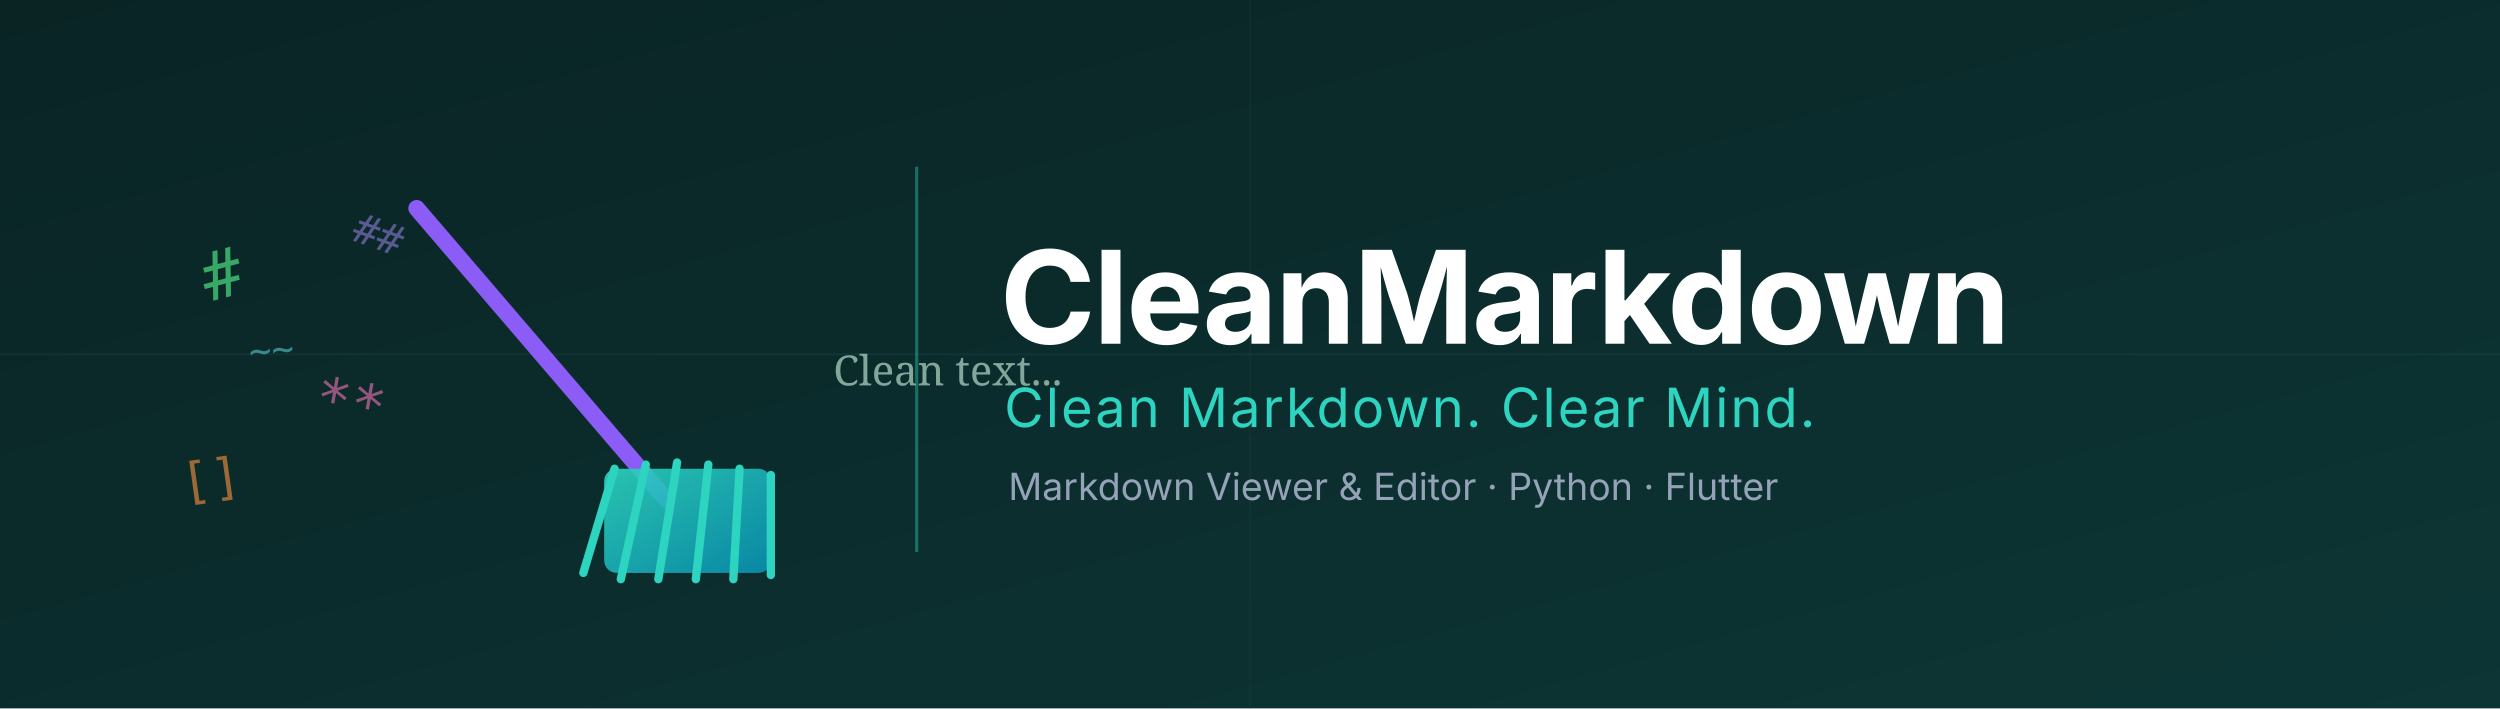
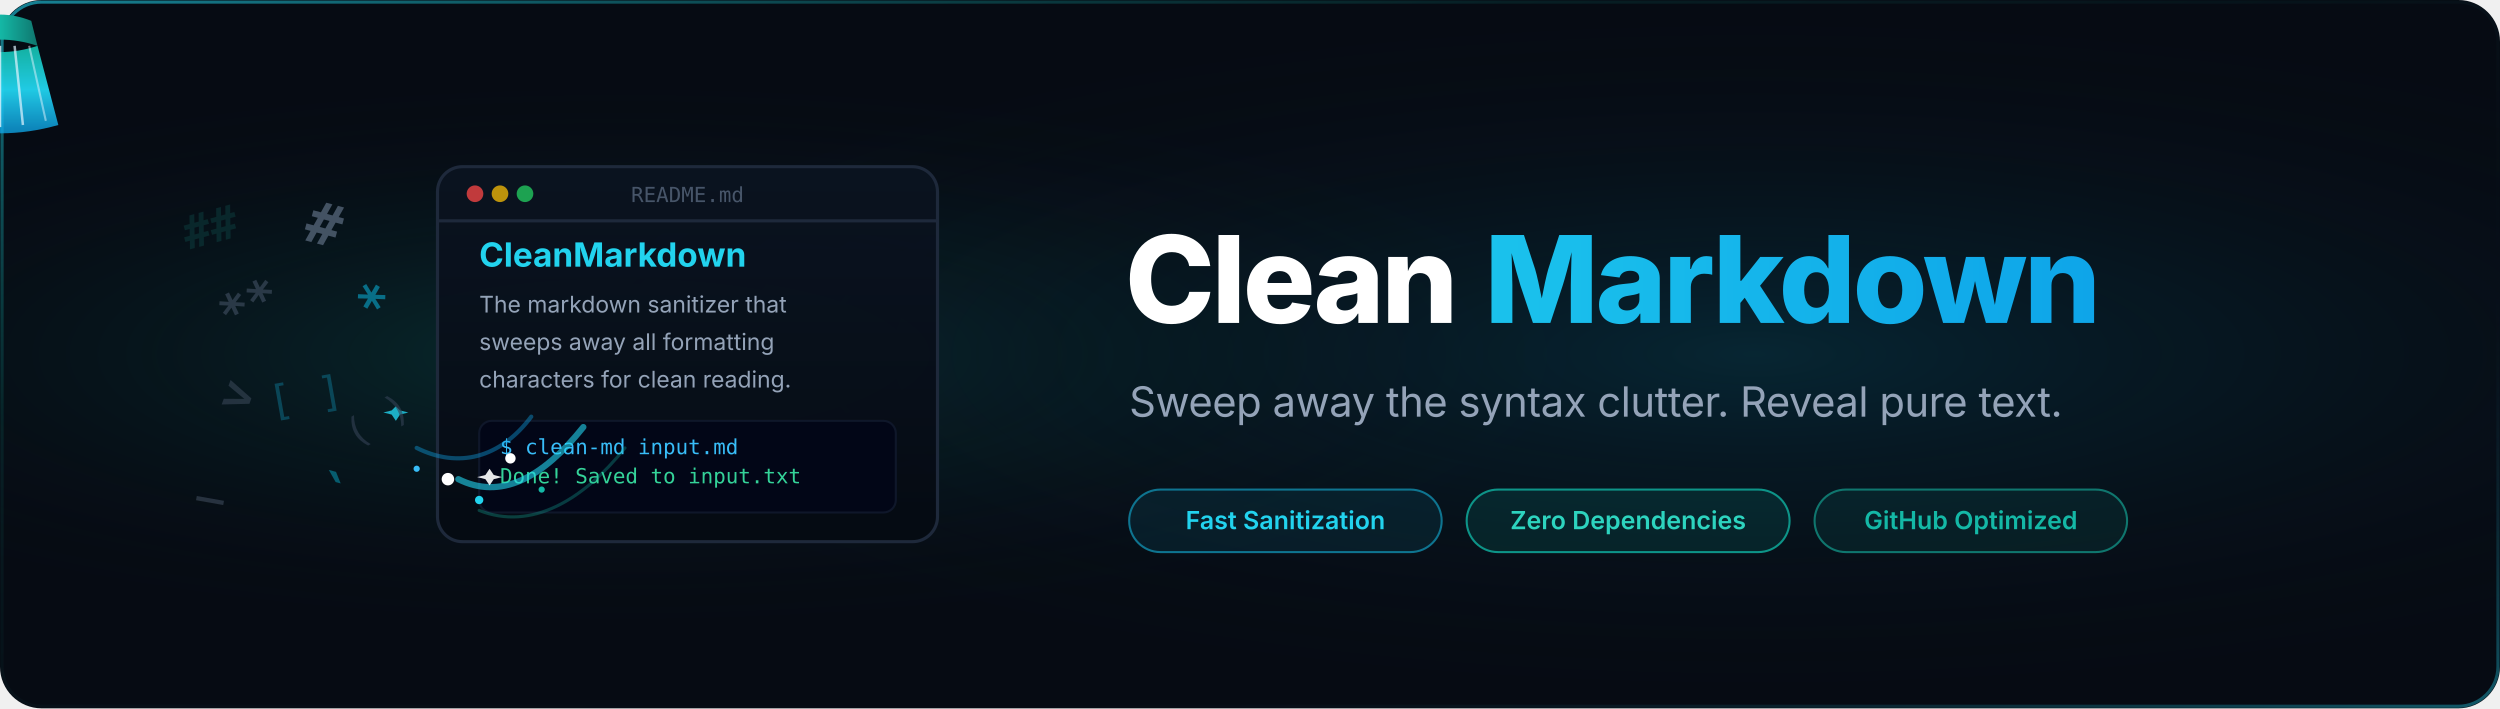
- <svg xmlns="http://www.w3.org/2000/svg" viewBox="0 0 1200 340" width="100%" role="img" aria-label="CleanMarkdown Banner">
+ <svg xmlns="http://www.w3.org/2000/svg" viewBox="0 0 1200 340" width="100%" height="100%">
  <defs>
-     <linearGradient id="bg" x1="0%" y1="0%" x2="100%" y2="100%">
-       <stop offset="0%" style="stop-color:#0a2424" />
-       <stop offset="100%" style="stop-color:#0d3535" />
+     <radialGradient id="glow-left" cx="25%" cy="50%" r="40%">
+       <stop offset="0%" stop-color="#0d9488" stop-opacity="0.25" />
+       <stop offset="100%" stop-color="#080e1a" stop-opacity="0" />
+     </radialGradient>
+     <radialGradient id="glow-right" cx="70%" cy="50%" r="50%">
+       <stop offset="0%" stop-color="#0891b2" stop-opacity="0.2" />
+       <stop offset="100%" stop-color="#080e1a" stop-opacity="0" />
+     </radialGradient>
+     <linearGradient id="border-grad" x1="0%" y1="0%" x2="100%" y2="100%">
+       <stop offset="0%" stop-color="#22d3ee" stop-opacity="0.6" />
+       <stop offset="30%" stop-color="#0d9488" stop-opacity="0.15" />
+       <stop offset="70%" stop-color="#111827" stop-opacity="0" />
+       <stop offset="100%" stop-color="#22d3ee" stop-opacity="0.4" />
    </linearGradient>
-     <linearGradient id="broom" x1="0%" y1="0%" x2="100%" y2="100%">
-       <stop offset="0%" style="stop-color:#2dd4bf" />
-       <stop offset="100%" style="stop-color:#0891b2" />
+     <linearGradient id="brand-grad" x1="0%" y1="0%" x2="100%" y2="0%">
+       <stop offset="0%" stop-color="#22d3ee" />
+       <stop offset="100%" stop-color="#0ea5e9" />
    </linearGradient>
+     <linearGradient id="editor-bg" x1="0%" y1="0%" x2="0%" y2="100%">
+       <stop offset="0%" stop-color="#0b1320" stop-opacity="0.95" />
+       <stop offset="100%" stop-color="#050a12" stop-opacity="0.95" />
+     </linearGradient>
+     <linearGradient id="broom-handle" x1="0%" y1="0%" x2="0%" y2="100%">
+       <stop offset="0%" stop-color="#22d3ee" />
+       <stop offset="100%" stop-color="#0f766e" />
+     </linearGradient>
+     <linearGradient id="broom-holder" x1="0%" y1="0%" x2="100%" y2="0%">
+       <stop offset="0%" stop-color="#0f766e" />
+       <stop offset="50%" stop-color="#14b8a6" />
+       <stop offset="100%" stop-color="#0f766e" />
+     </linearGradient>
+     <linearGradient id="broom-bristles" x1="0%" y1="0%" x2="0%" y2="100%">
+       <stop offset="0%" stop-color="#14b8a6" />
+       <stop offset="50%" stop-color="#22d3ee" />
+       <stop offset="100%" stop-color="#0ea5e9" stop-opacity="0.8" />
+     </linearGradient>
+     <style>
+       @keyframes sweep {
+         0% { transform: translate(205px, 170px) rotate(-22deg); }
+         50% { transform: translate(201px, 172px) rotate(-25deg); }
+         100% { transform: translate(205px, 170px) rotate(-22deg); }
+       }
+       @keyframes float-slow {
+         0%, 100% { transform: translateY(0px); }
+         50% { transform: translateY(-6px); }
+       }
+       @keyframes float-medium {
+         0%, 100% { transform: translateY(0px); }
+         50% { transform: translateY(-10px); }
+       }
+       @keyframes drift-left {
+         0%, 100% { transform: translate(0px, 0px); }
+         50% { transform: translate(-8px, -3px); }
+       }
+       @keyframes pulse-glow {
+         0%, 100% { opacity: 0.5; filter: drop-shadow(0 0 2px rgba(34, 211, 238, 0.4)); }
+         50% { opacity: 1; filter: drop-shadow(0 0 6px rgba(34, 211, 238, 0.8)); }
+       }
+       .broom-group {
+         animation: sweep 5s ease-in-out infinite;
+         transform-origin: 0 0;
+       }
+       .char-float-1 {
+         animation: float-slow 6s ease-in-out infinite;
+       }
+       .char-float-2 {
+         animation: float-medium 5s ease-in-out infinite;
+       }
+       .char-drift {
+         animation: drift-left 7s ease-in-out infinite;
+       }
+       .glow-dot {
+         animation: pulse-glow 3s ease-in-out infinite;
+       }
+     </style>
  </defs>
-   <rect x="0" y="0" width="1200" height="340" fill="url(#bg)" />
-   <line x1="0" y1="170" x2="1200" y2="170" stroke="#1a4040" stroke-width="1" opacity="0.4" />
-   <line x1="600" y1="0" x2="600" y2="340" stroke="#1a4040" stroke-width="1" opacity="0.2" />
-   <line x1="200" y1="100" x2="320" y2="240" stroke="#8b5cf6" stroke-width="8" stroke-linecap="round" />
-   <rect x="290" y="225" width="80" height="50" rx="6" fill="url(#broom)" opacity="0.9" />
-   <line x1="295" y1="225" x2="280" y2="275" stroke="#2dd4bf" stroke-width="4" stroke-linecap="round" />
-   <line x1="310" y1="223" x2="298" y2="278" stroke="#2dd4bf" stroke-width="4" stroke-linecap="round" />
-   <line x1="325" y1="222" x2="316" y2="278" stroke="#2dd4bf" stroke-width="4" stroke-linecap="round" />
-   <line x1="340" y1="223" x2="334" y2="278" stroke="#2dd4bf" stroke-width="4" stroke-linecap="round" />
-   <line x1="355" y1="225" x2="352" y2="278" stroke="#2dd4bf" stroke-width="4" stroke-linecap="round" />
-   <line x1="370" y1="228" x2="370" y2="276" stroke="#2dd4bf" stroke-width="4" stroke-linecap="round" />
-   <text x="100" y="145" font-family="monospace" font-size="32" fill="#4ade80" opacity="0.7" transform="rotate(-15 100 145)">#</text>
-   <text x="150" y="200" font-family="monospace" font-size="28" fill="#f472b6" opacity="0.6" transform="rotate(10 150 200)">**</text>
-   <text x="88" y="240" font-family="monospace" font-size="24" fill="#fb923c" opacity="0.6" transform="rotate(-8 88 240)">[]</text>
-   <text x="168" y="115" font-family="monospace" font-size="20" fill="#a78bfa" opacity="0.5" transform="rotate(20 168 115)">##</text>
-   <text x="120" y="175" font-family="monospace" font-size="18" fill="#67e8f9" opacity="0.5" transform="rotate(-5 120 175)">~~</text>
-   <text x="400" y="185" font-family="Georgia, serif" font-size="20" fill="#d1fae5" opacity="0.6">Clean text...</text>
-   <line x1="440" y1="80" x2="440" y2="265" stroke="#2dd4bf" stroke-width="1.5" opacity="0.4" />
-   <text x="480" y="165" font-family="-apple-system, BlinkMacSystemFont, 'Segoe UI', sans-serif" font-size="62" font-weight="700" fill="#ffffff" letter-spacing="-1">CleanMarkdown</text>
-   <text x="482" y="205" font-family="-apple-system, BlinkMacSystemFont, 'Segoe UI', sans-serif" font-size="26" fill="#2dd4bf" letter-spacing="1">Clean Markdown. Clear Mind.</text>
-   <text x="484" y="240" font-family="-apple-system, BlinkMacSystemFont, 'Segoe UI', sans-serif" font-size="18" fill="#94a3b8">Markdown Viewer &amp; Editor · Python · Flutter</text>
+   <rect width="1200" height="340" rx="20" fill="#060b13" />
+   <rect width="1200" height="340" rx="20" fill="url(#glow-left)" />
+   <rect width="1200" height="340" rx="20" fill="url(#glow-right)" />
+   <rect x="1" y="1" width="1198" height="338" rx="19" fill="none" stroke="url(#border-grad)" stroke-width="1.5" />
+   <rect x="210" y="80" width="240" height="180" rx="12" fill="url(#editor-bg)" stroke="#1e293b" stroke-width="1.5" />
+   <line x1="210" y1="106" x2="450" y2="106" stroke="#1e293b" stroke-width="1.5" />
+   <circle cx="228" cy="93" r="4" fill="#ef4444" opacity="0.8" />
+   <circle cx="240" cy="93" r="4" fill="#eab308" opacity="0.8" />
+   <circle cx="252" cy="93" r="4" fill="#22c55e" opacity="0.8" />
+   <text x="330" y="97" font-family="monospace" font-size="10" fill="#475569" text-anchor="middle">README.md</text>
+   <text x="230" y="128" font-family="'Outfit', -apple-system, sans-serif" font-size="16" font-weight="700" fill="#22d3ee">CleanMarkdown</text>
+   <text x="230" y="150" font-family="'Inter', -apple-system, sans-serif" font-size="11" fill="#94a3b8">The markdown sanitizer that</text>
+   <text x="230" y="168" font-family="'Inter', -apple-system, sans-serif" font-size="11" fill="#94a3b8">sweeps away all formatting</text>
+   <text x="230" y="186" font-family="'Inter', -apple-system, sans-serif" font-size="11" fill="#94a3b8">characters for clean reading.</text>
+   <rect x="230" y="202" width="200" height="44" rx="6" fill="#020617" stroke="#0f172a" stroke-width="1" />
+   <text x="240" y="218" font-family="monospace" font-size="10" fill="#38bdf8">$ clean-md input.md</text>
+   <text x="240" y="232" font-family="monospace" font-size="10" fill="#34d399">Done! Saved to input.txt</text>
+   <path d="M 220,230 C 240,240 260,230 280,205" fill="none" stroke="#22d3ee" stroke-width="3" stroke-linecap="round" opacity="0.6" />
+   <path d="M 200,215 C 220,225 240,220 255,200" fill="none" stroke="#0ea5e9" stroke-width="2" stroke-linecap="round" opacity="0.4" />
+   <path d="M 230,245 C 255,255 280,240 300,215" fill="none" stroke="#14b8a6" stroke-width="1.5" stroke-linecap="round" opacity="0.3" />
+   <circle cx="215" cy="230" r="3" fill="#ffffff" class="glow-dot" />
+   <circle cx="230" cy="240" r="2" fill="#22d3ee" class="glow-dot" />
+   <circle cx="200" cy="225" r="1.5" fill="#38bdf8" />
+   <circle cx="245" cy="220" r="2.5" fill="#ffffff" class="glow-dot" />
+   <circle cx="260" cy="235" r="1.5" fill="#14b8a6" />
+   <path d="M 235,225 L 237,228 L 241,229 L 237,230 L 235,233 L 233,230 L 229,229 L 233,228 Z" fill="#ffffff" opacity="0.9" />
+   <path d="M 190,195 L 192,197 L 196,198 L 192,199 L 190,202 L 188,199 L 184,198 L 188,197 Z" fill="#22d3ee" opacity="0.8" />
+   <g class="broom-group">
+     <line x1="0" y1="-85" x2="0" y2="10" stroke="url(#broom-handle)" stroke-width="6" stroke-linecap="round" />
+     <path d="M -15,10 Q 0,4 15,10 L 18,22 Q 0,16 -18,22 Z" fill="url(#broom-holder)" />
+     <path d="M -18,22 L -28,60 Q 0,68 28,60 L 18,22 Q 0,28 -18,22 Z" fill="url(#broom-bristles)" opacity="0.95" />
+     <line x1="-14" y1="22" x2="-22" y2="58" stroke="#e0f2fe" stroke-width="1" opacity="0.5" />
+     <line x1="-7" y1="22" x2="-11" y2="60" stroke="#e0f2fe" stroke-width="1.2" opacity="0.7" />
+     <line x1="0" y1="22" x2="0" y2="61" stroke="#e0f2fe" stroke-width="1.2" opacity="0.8" />
+     <line x1="7" y1="22" x2="11" y2="60" stroke="#e0f2fe" stroke-width="1.2" opacity="0.7" />
+     <line x1="14" y1="22" x2="22" y2="58" stroke="#e0f2fe" stroke-width="1" opacity="0.5" />
+   </g>
+   <g class="char-float-1">
+     <text x="145" y="115" font-family="monospace" font-size="28" font-weight="bold" fill="#64748b" opacity="0.65" transform="rotate(15, 145, 115)">#</text>
+   </g>
+   <g class="char-float-2">
+     <text x="110" y="160" font-family="monospace" font-size="24" font-weight="bold" fill="#475569" opacity="0.55" transform="rotate(-25, 110, 160)">**</text>
+   </g>
+   <g class="char-float-1">
+     <text x="165" y="150" font-family="monospace" font-size="26" font-weight="bold" fill="#0891b2" opacity="0.7" transform="rotate(30, 165, 150)">*</text>
+   </g>
+   <g class="char-float-2">
+     <text x="130" y="200" font-family="monospace" font-size="20" fill="#0e7490" opacity="0.5" transform="rotate(-10, 130, 200)">[ ]</text>
+   </g>
+   <g class="char-float-1">
+     <text x="170" y="215" font-family="monospace" font-size="18" fill="#334155" opacity="0.6" transform="rotate(-30, 170, 215)">( )</text>
+   </g>
+   <g class="char-float-2">
+     <text x="150" y="245" font-family="monospace" font-size="26" font-weight="bold" fill="#06b6d4" opacity="0.45" transform="rotate(15, 150, 245)">`</text>
+   </g>
+   <g class="char-float-1">
+     <text x="95" y="235" font-family="monospace" font-size="22" font-weight="bold" fill="#64748b" opacity="0.35" transform="rotate(10, 95, 235)">_</text>
+   </g>
+   <g class="char-float-2">
+     <text x="90" y="120" font-family="monospace" font-size="22" font-weight="bold" fill="#115e59" opacity="0.3" transform="rotate(-15, 90, 120)">##</text>
+   </g>
+   <g class="char-float-1">
+     <text x="105" y="195" font-family="monospace" font-size="24" font-weight="bold" fill="#475569" opacity="0.45" transform="rotate(20, 105, 195)">&gt;</text>
+   </g>
+   <text x="540" y="155" font-family="'Outfit', 'Inter', -apple-system, sans-serif" font-size="58" font-weight="800" letter-spacing="-1.5px">
+     <tspan fill="#ffffff">Clean</tspan>
+     <tspan fill="url(#brand-grad)">Markdown</tspan>
+   </text>
+   <text x="542" y="200" font-family="'Inter', -apple-system, sans-serif" font-size="20" font-weight="400" fill="#94a3b8" letter-spacing="-0.2px">Sweep away the syntax clutter. Reveal pure text.</text>
+   <g>
+     <rect x="542" y="235" width="150" height="30" rx="15" fill="#0e7490" fill-opacity="0.15" stroke="#0e7490" stroke-width="1" />
+     <text x="617" y="254" font-family="'Inter', -apple-system, sans-serif" font-size="12" font-weight="600" fill="#22d3ee" text-anchor="middle">Fast Sanitization</text>
+   </g>
+   <g>
+     <rect x="704" y="235" width="155" height="30" rx="15" fill="#0d9488" fill-opacity="0.15" stroke="#0d9488" stroke-width="1" />
+     <text x="781.5" y="254" font-family="'Inter', -apple-system, sans-serif" font-size="12" font-weight="600" fill="#2dd4bf" text-anchor="middle">Zero Dependencies</text>
+   </g>
+   <g>
+     <rect x="871" y="235" width="150" height="30" rx="15" fill="#0f766e" fill-opacity="0.15" stroke="#0f766e" stroke-width="1" />
+     <text x="946" y="254" font-family="'Inter', -apple-system, sans-serif" font-size="12" font-weight="600" fill="#14b8a6" text-anchor="middle">GitHub Optimized</text>
+   </g>
</svg>
